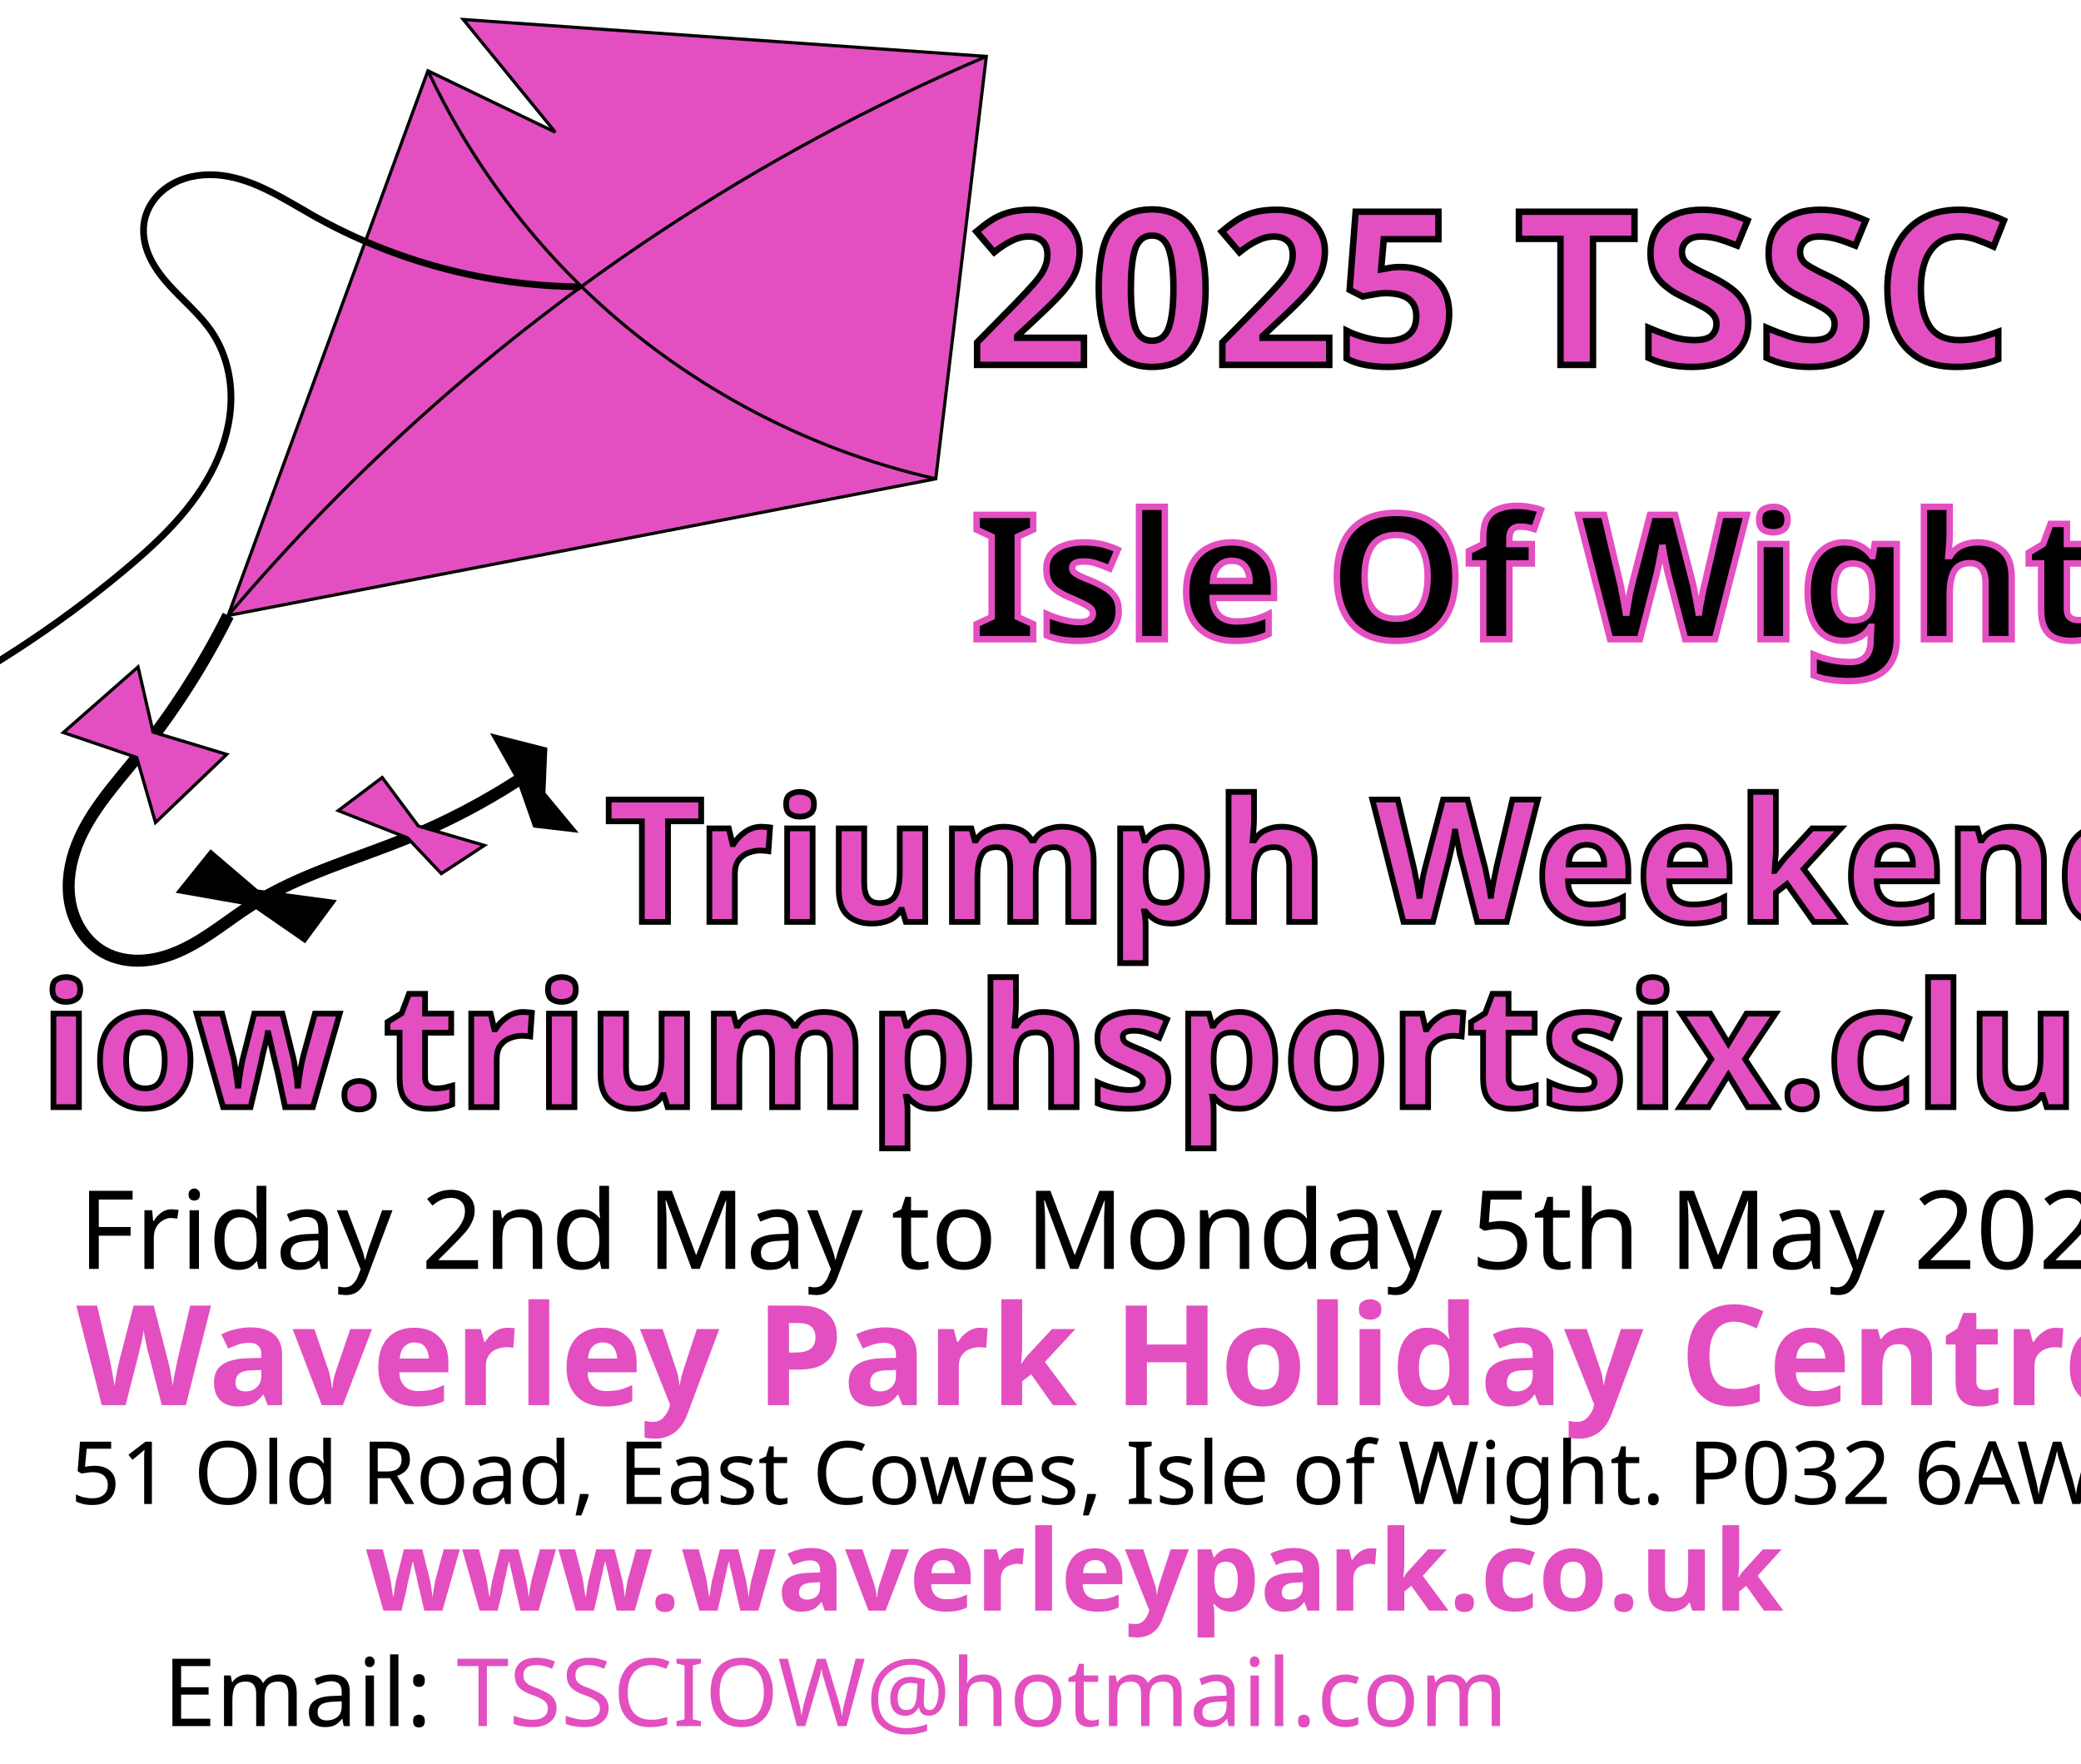
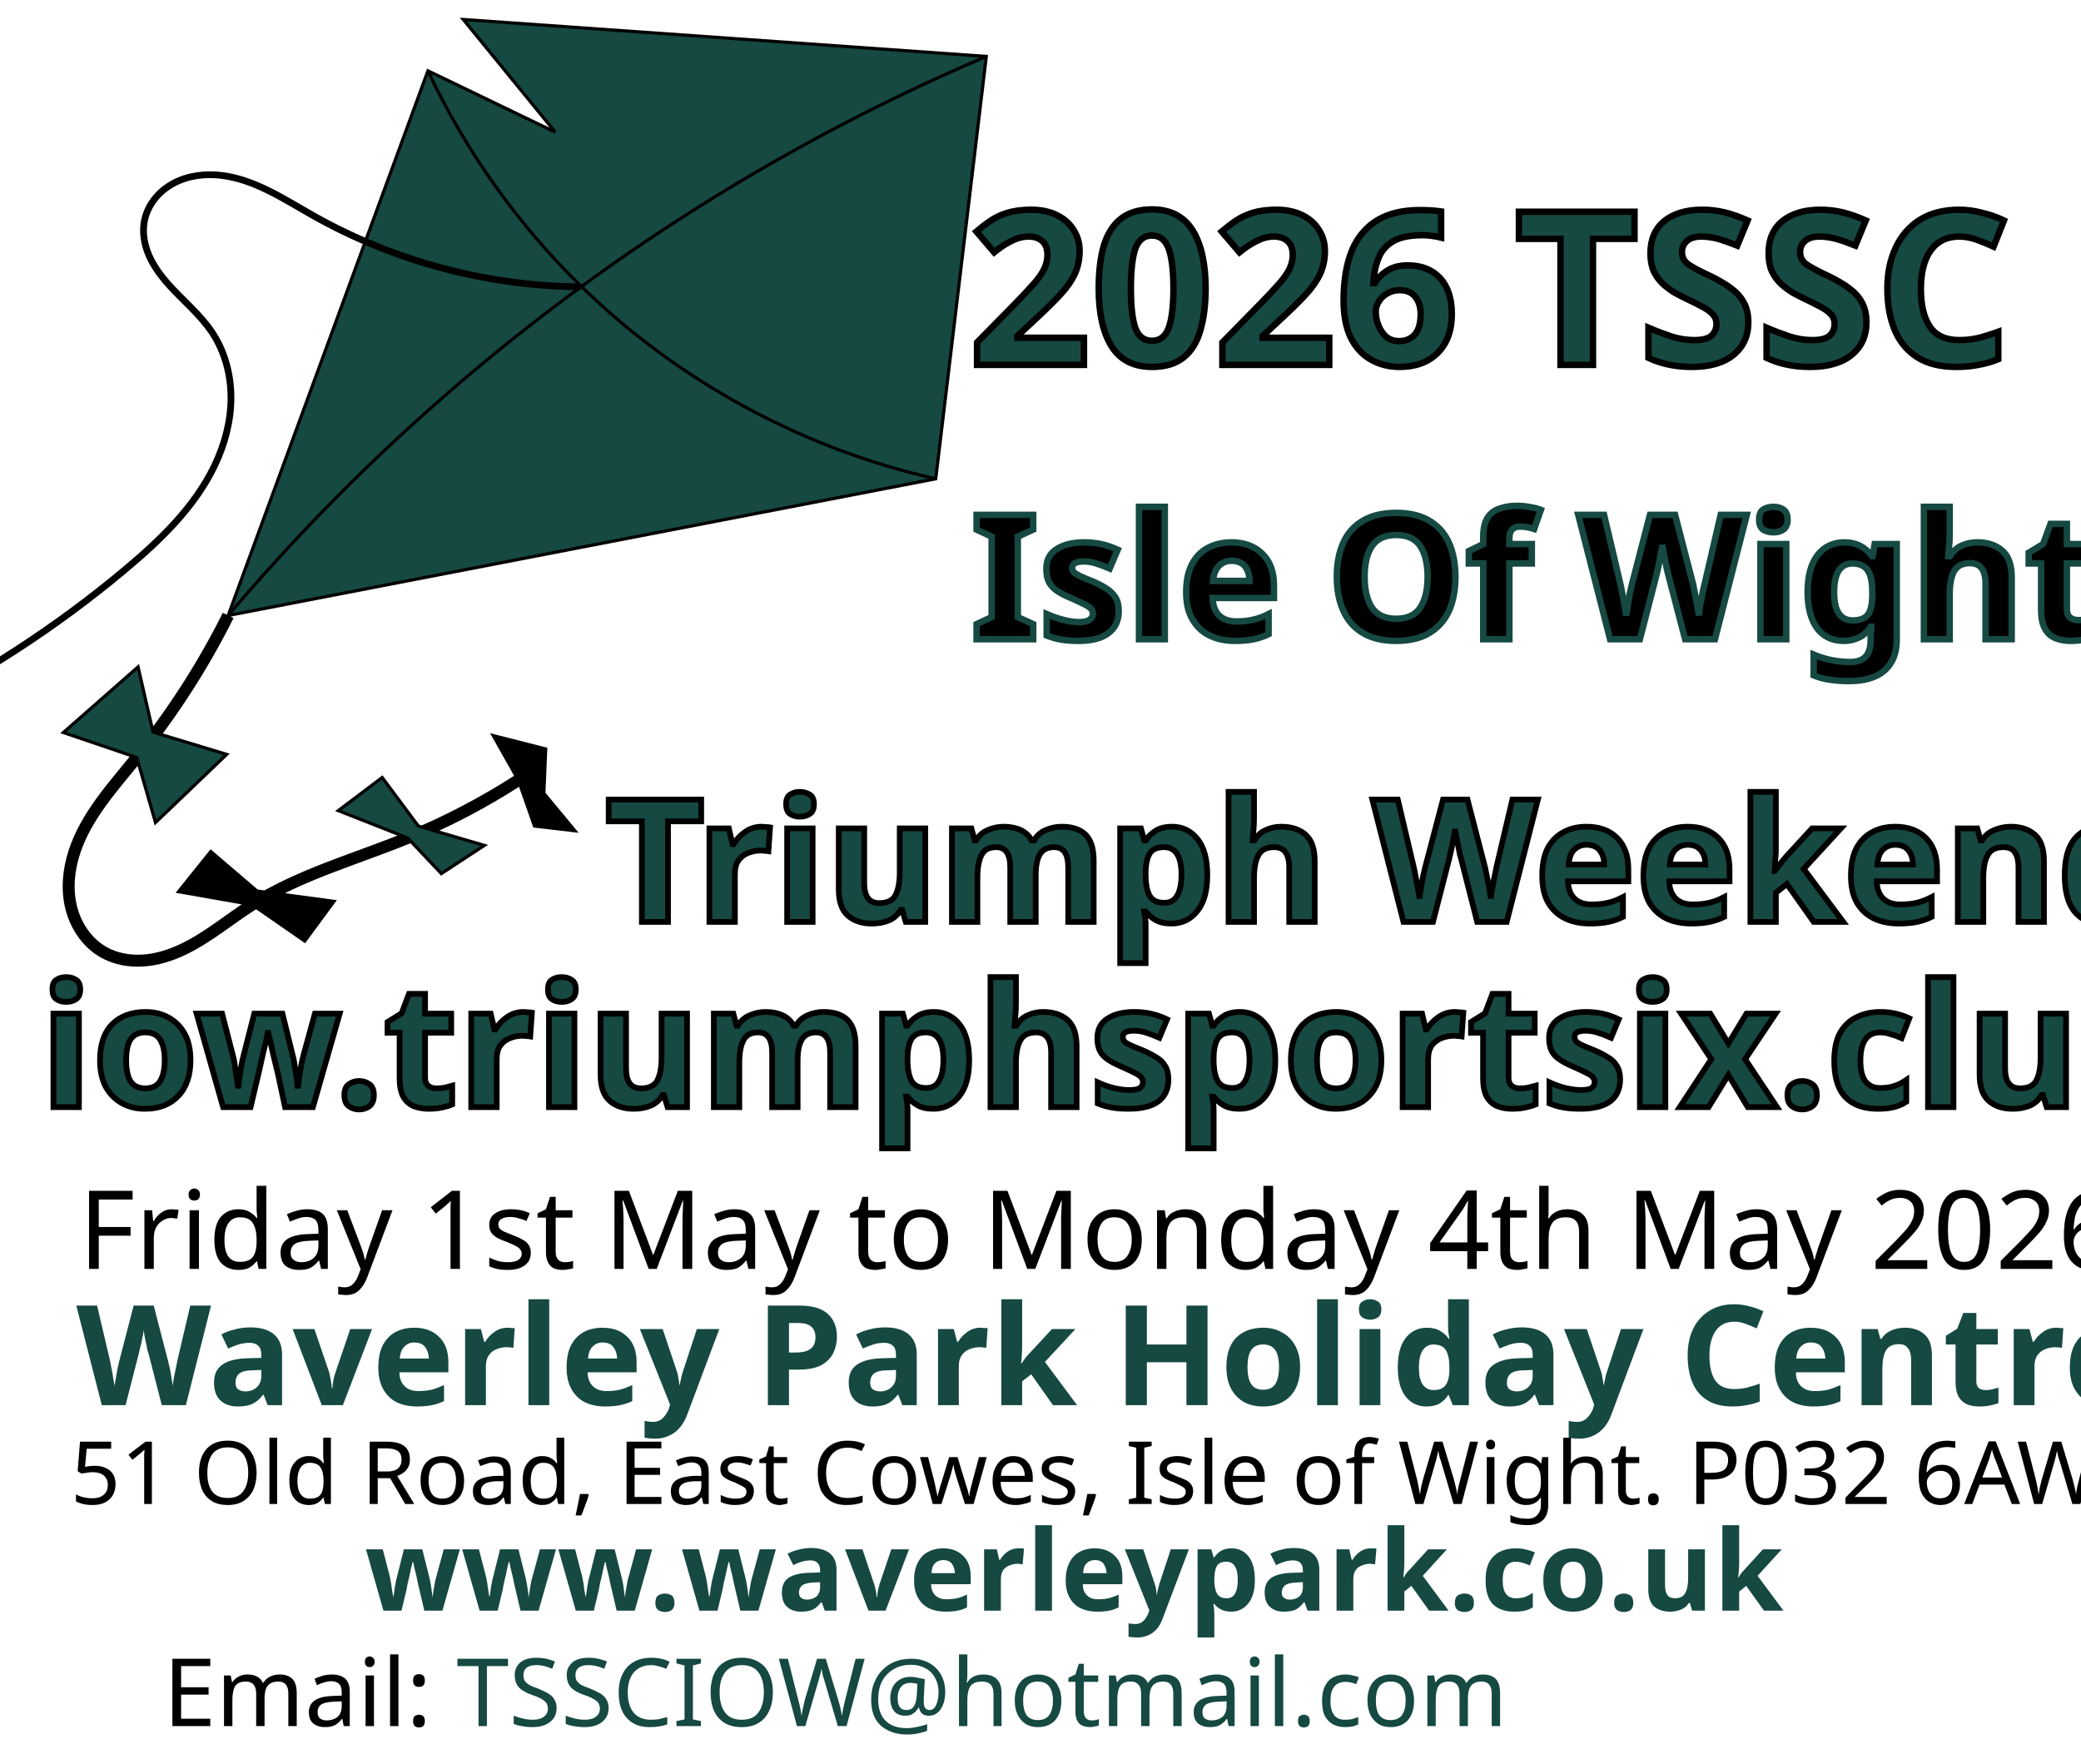
<svg xmlns="http://www.w3.org/2000/svg" width="97.032mm" height="82.22mm" viewBox="0 0 97.032 82.22" version="1.1" id="svg5">
  <defs id="defs2">
    </defs>
  <g id="layer1" transform="translate(-11.12136,-78.04174)">
-     <text xml:space="preserve" style="font-size:9.996px;line-height:1.25;font-family:Chandas;-inkscape-font-specification:'Chandas, Normal';fill:#e34fc0;fill-opacity:1;stroke:#000000;stroke-width:0.3;stroke-miterlimit:4;stroke-dasharray:none;stroke-opacity:1" x="56.274" y="95.056" id="text9196">
-       <tspan id="tspan9194" style="font-style:normal;font-variant:normal;font-weight:bold;font-stretch:normal;font-size:9.996px;font-family:Ubuntu;-inkscape-font-specification:'Ubuntu, Bold';font-variant-ligatures:normal;font-variant-caps:normal;font-variant-numeric:normal;font-variant-east-asian:normal;fill:#e34fc0;fill-opacity:1;stroke:#000000;stroke-width:0.3;stroke-miterlimit:4;stroke-dasharray:none;stroke-opacity:1" x="56.274" y="95.056">2025 TSSC</tspan>
+     <text xml:space="preserve" style="font-size:9.996px;line-height:1.25;font-family:Chandas;-inkscape-font-specification:'Chandas, Normal';fill:#154941;fill-opacity:1;stroke:#000000;stroke-width:0.3;stroke-miterlimit:4;stroke-dasharray:none;stroke-opacity:1" x="56.274" y="95.056" id="text9196">
+       <tspan id="tspan9194" style="font-style:normal;font-variant:normal;font-weight:bold;font-stretch:normal;font-size:9.996px;font-family:Ubuntu;-inkscape-font-specification:'Ubuntu, Bold';font-variant-ligatures:normal;font-variant-caps:normal;font-variant-numeric:normal;font-variant-east-asian:normal;fill:#154941;fill-opacity:1;stroke:#000000;stroke-width:0.3;stroke-miterlimit:4;stroke-dasharray:none;stroke-opacity:1" x="56.274" y="95.056">2026 TSSC</tspan>
    </text>
-     <text xml:space="preserve" style="font-style:normal;font-variant:normal;font-weight:bold;font-stretch:normal;font-size:8.126px;line-height:1.25;font-family:Ubuntu;-inkscape-font-specification:'Ubuntu, Bold';font-variant-ligatures:normal;font-variant-caps:normal;font-variant-numeric:normal;font-variant-east-asian:normal;stroke:#e34fc0;stroke-width:0.3;stroke-miterlimit:4;stroke-dasharray:none;stroke-opacity:1" x="56.391" y="107.843" id="text10520">
-       <tspan id="tspan10518" style="font-style:normal;font-variant:normal;font-weight:bold;font-stretch:normal;font-size:8.126px;font-family:Ubuntu;-inkscape-font-specification:'Ubuntu, Bold';font-variant-ligatures:normal;font-variant-caps:normal;font-variant-numeric:normal;font-variant-east-asian:normal;stroke:#e34fc0;stroke-width:0.3;stroke-miterlimit:4;stroke-dasharray:none;stroke-opacity:1" x="56.391" y="107.843">Isle Of Wight</tspan>
+     <text xml:space="preserve" style="font-style:normal;font-variant:normal;font-weight:bold;font-stretch:normal;font-size:8.126px;line-height:1.25;font-family:Ubuntu;-inkscape-font-specification:'Ubuntu, Bold';font-variant-ligatures:normal;font-variant-caps:normal;font-variant-numeric:normal;font-variant-east-asian:normal;stroke:#154941;stroke-width:0.3;stroke-miterlimit:4;stroke-dasharray:none;stroke-opacity:1" x="56.391" y="107.843" id="text10520">
+       <tspan id="tspan10518" style="font-style:normal;font-variant:normal;font-weight:bold;font-stretch:normal;font-size:8.126px;font-family:Ubuntu;-inkscape-font-specification:'Ubuntu, Bold';font-variant-ligatures:normal;font-variant-caps:normal;font-variant-numeric:normal;font-variant-east-asian:normal;stroke:#154941;stroke-width:0.3;stroke-miterlimit:4;stroke-dasharray:none;stroke-opacity:1" x="56.391" y="107.843">Isle Of Wight</tspan>
    </text>
-     <text xml:space="preserve" style="font-style:normal;font-variant:normal;font-weight:bold;font-stretch:normal;font-size:7.987px;line-height:1.25;font-family:Ubuntu;-inkscape-font-specification:'Ubuntu, Bold';font-variant-ligatures:normal;font-variant-caps:normal;font-variant-numeric:normal;font-variant-east-asian:normal;fill:#e34fc0;fill-opacity:1;stroke:#000000;stroke-width:0.267;stroke-miterlimit:4;stroke-dasharray:none;stroke-opacity:1" x="39.349" y="121.021" id="text11888">
-       <tspan id="tspan11886" style="font-style:normal;font-variant:normal;font-weight:bold;font-stretch:normal;font-size:7.987px;font-family:Ubuntu;-inkscape-font-specification:'Ubuntu, Bold';font-variant-ligatures:normal;font-variant-caps:normal;font-variant-numeric:normal;font-variant-east-asian:normal;fill:#e34fc0;fill-opacity:1;stroke:#000000;stroke-width:0.267;stroke-miterlimit:4;stroke-dasharray:none;stroke-opacity:1" x="39.349" y="121.021">Triumph Weekend</tspan>
+     <text xml:space="preserve" style="font-style:normal;font-variant:normal;font-weight:bold;font-stretch:normal;font-size:7.987px;line-height:1.25;font-family:Ubuntu;-inkscape-font-specification:'Ubuntu, Bold';font-variant-ligatures:normal;font-variant-caps:normal;font-variant-numeric:normal;font-variant-east-asian:normal;fill:#154941;fill-opacity:1;stroke:#000000;stroke-width:0.267;stroke-miterlimit:4;stroke-dasharray:none;stroke-opacity:1" x="39.349" y="121.021" id="text11888">
+       <tspan id="tspan11886" style="font-style:normal;font-variant:normal;font-weight:bold;font-stretch:normal;font-size:7.987px;font-family:Ubuntu;-inkscape-font-specification:'Ubuntu, Bold';font-variant-ligatures:normal;font-variant-caps:normal;font-variant-numeric:normal;font-variant-east-asian:normal;fill:#154941;fill-opacity:1;stroke:#000000;stroke-width:0.267;stroke-miterlimit:4;stroke-dasharray:none;stroke-opacity:1" x="39.349" y="121.021">Triumph Weekend</tspan>
    </text>
-     <text xml:space="preserve" style="font-style:normal;font-variant:normal;font-weight:bold;font-stretch:normal;font-size:7.987px;line-height:1.25;font-family:Ubuntu;-inkscape-font-specification:'Ubuntu, Bold';font-variant-ligatures:normal;font-variant-caps:normal;font-variant-numeric:normal;font-variant-east-asian:normal;fill:#e34fc0;fill-opacity:1;stroke:#000000;stroke-width:0.267;stroke-miterlimit:4;stroke-dasharray:none;stroke-opacity:1" x="12.989" y="129.659" id="text11888-5">
+     <text xml:space="preserve" style="font-style:normal;font-variant:normal;font-weight:bold;font-stretch:normal;font-size:7.987px;line-height:1.25;font-family:Ubuntu;-inkscape-font-specification:'Ubuntu, Bold';font-variant-ligatures:normal;font-variant-caps:normal;font-variant-numeric:normal;font-variant-east-asian:normal;fill:#154941;fill-opacity:1;stroke:#000000;stroke-width:0.267;stroke-miterlimit:4;stroke-dasharray:none;stroke-opacity:1" x="12.989" y="129.659" id="text11888-5">
      <tspan id="tspan10230" x="12.989" y="129.659" style="stroke-width:0.267">iow.triumphsportsix.club</tspan>
    </text>
    <text xml:space="preserve" style="font-style:normal;font-variant:normal;font-weight:normal;font-stretch:normal;font-size:5.096px;line-height:1.25;font-family:Ubuntu;-inkscape-font-specification:'Ubuntu, Normal';font-variant-ligatures:normal;font-variant-caps:normal;font-variant-numeric:normal;font-variant-east-asian:normal;stroke-width:0.319" x="14.775" y="137.203" id="text27044">
-       <tspan id="tspan27042" style="font-style:normal;font-variant:normal;font-weight:normal;font-stretch:normal;font-size:5.096px;font-family:Ubuntu;-inkscape-font-specification:'Ubuntu, Normal';font-variant-ligatures:normal;font-variant-caps:normal;font-variant-numeric:normal;font-variant-east-asian:normal;stroke-width:0.319" x="14.775" y="137.203">Friday 2nd May to Monday 5th May 2025</tspan>
+       <tspan id="tspan27042" style="font-style:normal;font-variant:normal;font-weight:normal;font-stretch:normal;font-size:5.096px;font-family:Ubuntu;-inkscape-font-specification:'Ubuntu, Normal';font-variant-ligatures:normal;font-variant-caps:normal;font-variant-numeric:normal;font-variant-east-asian:normal;stroke-width:0.319" x="14.775" y="137.203">Friday 1st May to Monday 4th May 2026</tspan>
    </text>
-     <text xml:space="preserve" style="font-style:normal;font-variant:normal;font-weight:bold;font-stretch:normal;font-size:6.503px;line-height:1.25;font-family:Ubuntu;-inkscape-font-specification:'Ubuntu, Bold';font-variant-ligatures:normal;font-variant-caps:normal;font-variant-numeric:normal;font-variant-east-asian:normal;fill:#e34fc0;fill-opacity:1;stroke-width:0.406" x="14.678" y="143.552" id="text32400">
-       <tspan id="tspan32398" style="font-style:normal;font-variant:normal;font-weight:bold;font-stretch:normal;font-size:6.503px;font-family:Ubuntu;-inkscape-font-specification:'Ubuntu, Bold';font-variant-ligatures:normal;font-variant-caps:normal;font-variant-numeric:normal;font-variant-east-asian:normal;fill:#e34fc0;fill-opacity:1;stroke-width:0.406" x="14.678" y="143.552">Waverley Park Holiday Centre</tspan>
+     <text xml:space="preserve" style="font-style:normal;font-variant:normal;font-weight:bold;font-stretch:normal;font-size:6.503px;line-height:1.25;font-family:Ubuntu;-inkscape-font-specification:'Ubuntu, Bold';font-variant-ligatures:normal;font-variant-caps:normal;font-variant-numeric:normal;font-variant-east-asian:normal;fill:#154941;fill-opacity:1;stroke-width:0.406" x="14.678" y="143.552" id="text32400">
+       <tspan id="tspan32398" style="font-style:normal;font-variant:normal;font-weight:bold;font-stretch:normal;font-size:6.503px;font-family:Ubuntu;-inkscape-font-specification:'Ubuntu, Bold';font-variant-ligatures:normal;font-variant-caps:normal;font-variant-numeric:normal;font-variant-east-asian:normal;fill:#154941;fill-opacity:1;stroke-width:0.406" x="14.678" y="143.552">Waverley Park Holiday Centre</tspan>
    </text>
    <text xml:space="preserve" style="font-style:normal;font-variant:normal;font-weight:normal;font-stretch:normal;font-size:4.085px;line-height:1.25;font-family:Ubuntu;-inkscape-font-specification:'Ubuntu, Normal';font-variant-ligatures:normal;font-variant-caps:normal;font-variant-numeric:normal;font-variant-east-asian:normal;stroke-width:0.255" x="14.416" y="148.165" id="text36742">
      <tspan id="tspan36740" style="font-style:normal;font-variant:normal;font-weight:normal;font-stretch:normal;font-size:4.085px;font-family:Ubuntu;-inkscape-font-specification:'Ubuntu, Normal';font-variant-ligatures:normal;font-variant-caps:normal;font-variant-numeric:normal;font-variant-east-asian:normal;stroke-width:0.255" x="14.416" y="148.165">51 Old Road, East Cowes, Isle of Wight. P032 6AW.</tspan>
    </text>
-     <text xml:space="preserve" style="font-style:normal;font-variant:normal;font-weight:bold;font-stretch:normal;font-size:5.239px;line-height:1.25;font-family:Ubuntu;-inkscape-font-specification:'Ubuntu, Bold';font-variant-ligatures:normal;font-variant-caps:normal;font-variant-numeric:normal;font-variant-east-asian:normal;fill:#e34fc0;fill-opacity:1;stroke-width:0.327" x="28.139" y="153.135" id="text43622">
-       <tspan id="tspan43620" style="font-style:normal;font-variant:normal;font-weight:bold;font-stretch:normal;font-size:5.239px;font-family:Ubuntu;-inkscape-font-specification:'Ubuntu, Bold';font-variant-ligatures:normal;font-variant-caps:normal;font-variant-numeric:normal;font-variant-east-asian:normal;fill:#e34fc0;fill-opacity:1;stroke-width:0.327" x="28.139" y="153.135">www.waverleypark.co.uk</tspan>
+     <text xml:space="preserve" style="font-style:normal;font-variant:normal;font-weight:bold;font-stretch:normal;font-size:5.239px;line-height:1.25;font-family:Ubuntu;-inkscape-font-specification:'Ubuntu, Bold';font-variant-ligatures:normal;font-variant-caps:normal;font-variant-numeric:normal;font-variant-east-asian:normal;fill:#154941;fill-opacity:1;stroke-width:0.327" x="28.139" y="153.135" id="text43622">
+       <tspan id="tspan43620" style="font-style:normal;font-variant:normal;font-weight:bold;font-stretch:normal;font-size:5.239px;font-family:Ubuntu;-inkscape-font-specification:'Ubuntu, Bold';font-variant-ligatures:normal;font-variant-caps:normal;font-variant-numeric:normal;font-variant-east-asian:normal;fill:#154941;fill-opacity:1;stroke-width:0.327" x="28.139" y="153.135">www.waverleypark.co.uk</tspan>
    </text>
    <text xml:space="preserve" style="font-style:normal;font-variant:normal;font-weight:normal;font-stretch:normal;font-size:4.413px;line-height:1.25;font-family:Chandas;-inkscape-font-specification:'Chandas, Normal';font-variant-ligatures:normal;font-variant-caps:normal;font-variant-numeric:normal;font-variant-east-asian:normal;stroke-width:0.276" x="18.739" y="158.52" id="text120484">
-       <tspan id="tspan18422" x="18.739" y="158.52">Email: <tspan style="fill:#e34fc0;fill-opacity:1" id="tspan18424">TSSCIOW@hotmail.com</tspan>
+       <tspan id="tspan18422" x="18.739" y="158.52">Email: <tspan style="fill:#154941;fill-opacity:1" id="tspan18424">TSSCIOW@hotmail.com</tspan>
      </tspan>
    </text>
-     <path style="fill:#e34fc0;fill-opacity:1;stroke:#000000;stroke-width:0.148px;stroke-linecap:butt;stroke-linejoin:miter;stroke-opacity:1" d="m 21.76,106.738 9.315,-25.395 5.935,2.86 -4.287,-5.253 24.388,1.722 -2.358,19.693 z" id="path2178" />
+     <path style="fill:#154941;fill-opacity:1;stroke:#000000;stroke-width:0.148px;stroke-linecap:butt;stroke-linejoin:miter;stroke-opacity:1" d="m 21.76,106.738 9.315,-25.395 5.935,2.86 -4.287,-5.253 24.388,1.722 -2.358,19.693 z" id="path2178" />
    <path style="fill:none;stroke:#000000;stroke-width:0.558;stroke-linecap:butt;stroke-linejoin:miter;stroke-miterlimit:4;stroke-dasharray:none;stroke-opacity:1" d="m 21.76,106.738 c -1.177,2.352 -2.609,4.575 -4.263,6.62 -1.112,1.375 -2.354,2.719 -2.905,4.399 -0.275,0.84 -0.364,1.756 -0.148,2.613 0.216,0.857 0.754,1.649 1.527,2.078 0.559,0.311 1.217,0.422 1.855,0.375 0.638,-0.047 1.259,-0.245 1.836,-0.52 1.155,-0.551 2.139,-1.398 3.219,-2.084 2.224,-1.412 4.81,-2.113 7.248,-3.11 1.799,-0.736 3.529,-1.639 5.161,-2.694" id="path3561" />
-     <path style="fill:#e34fc0;fill-opacity:1;stroke:#000000;stroke-width:0.148px;stroke-linecap:butt;stroke-linejoin:miter;stroke-opacity:1" d="m 17.559,109.136 0.699,3.04 3.434,1.038 -3.32,3.178 -0.875,-3.034 -3.422,-1.163 z" id="path2386" />
+     <path style="fill:#154941;fill-opacity:1;stroke:#000000;stroke-width:0.148px;stroke-linecap:butt;stroke-linejoin:miter;stroke-opacity:1" d="m 17.559,109.136 0.699,3.04 3.434,1.038 -3.32,3.178 -0.875,-3.034 -3.422,-1.163 z" id="path2386" />
    <path style="fill:#000003;fill-opacity:1;stroke:#000000;stroke-width:0.148px;stroke-linecap:butt;stroke-linejoin:miter;stroke-opacity:1" d="m 20.949,117.743 2.154,1.841 3.592,0.483 -1.364,1.851 -2.45,-1.698 -3.436,-0.605 z" id="path2421" />
-     <path style="fill:#e34fc0;fill-opacity:1;stroke:#000000;stroke-width:0.148px;stroke-linecap:butt;stroke-linejoin:miter;stroke-opacity:1" d="m 28.942,114.292 1.687,2.265 3.079,0.901 -2.009,1.314 -1.57,-1.661 -3.235,-1.275 z" id="path2456" />
+     <path style="fill:#154941;fill-opacity:1;stroke:#000000;stroke-width:0.148px;stroke-linecap:butt;stroke-linejoin:miter;stroke-opacity:1" d="m 28.942,114.292 1.687,2.265 3.079,0.901 -2.009,1.314 -1.57,-1.661 -3.235,-1.275 z" id="path2456" />
    <path style="fill:#000003;fill-opacity:1;stroke:#000000;stroke-width:0.148px;stroke-linecap:butt;stroke-linejoin:miter;stroke-opacity:1" d="m 34.121,112.339 1.171,2.077 0.75,2.139 1.886,0.22 -1.448,-1.746 0.086,-2.068 z" id="path3378" />
    <path style="fill:none;stroke:#000000;stroke-width:0.148px;stroke-linecap:butt;stroke-linejoin:miter;stroke-opacity:1" d="M 21.76,106.738 C 27.567,99.879 34.352,93.849 41.845,88.887 46.67,85.692 51.787,82.938 57.112,80.672" id="path3678" />
    <path style="fill:none;stroke:#000000;stroke-width:0.148px;stroke-linecap:butt;stroke-linejoin:miter;stroke-opacity:1" d="m 31.075,81.343 c 1.755,3.739 4.187,7.16 7.143,10.045 4.546,4.436 10.338,7.581 16.535,8.977" id="path3682" />
    <path style="fill:none;stroke:#000000;stroke-width:0.315;stroke-linecap:butt;stroke-linejoin:miter;stroke-miterlimit:4;stroke-dasharray:none;stroke-opacity:1" d="m 38.191,91.414 c -4.35,-0.033 -8.687,-1.189 -12.476,-3.325 -1.353,-0.763 -2.693,-1.668 -4.234,-1.865 -0.77,-0.099 -1.579,-0.005 -2.264,0.361 -0.342,0.183 -0.651,0.433 -0.89,0.738 -0.24,0.306 -0.409,0.667 -0.478,1.05 -0.093,0.517 -2.33e-4,1.056 0.203,1.54 0.204,0.484 0.513,0.917 0.858,1.313 0.69,0.792 1.534,1.455 2.113,2.331 0.595,0.902 0.876,1.994 0.868,3.074 -0.009,1.08 -0.298,2.149 -0.766,3.123 -0.936,1.948 -2.544,3.484 -4.202,4.87 -6.382,5.335 -14.056,9.114 -22.176,10.92" id="path4966" />
  </g>
</svg>
